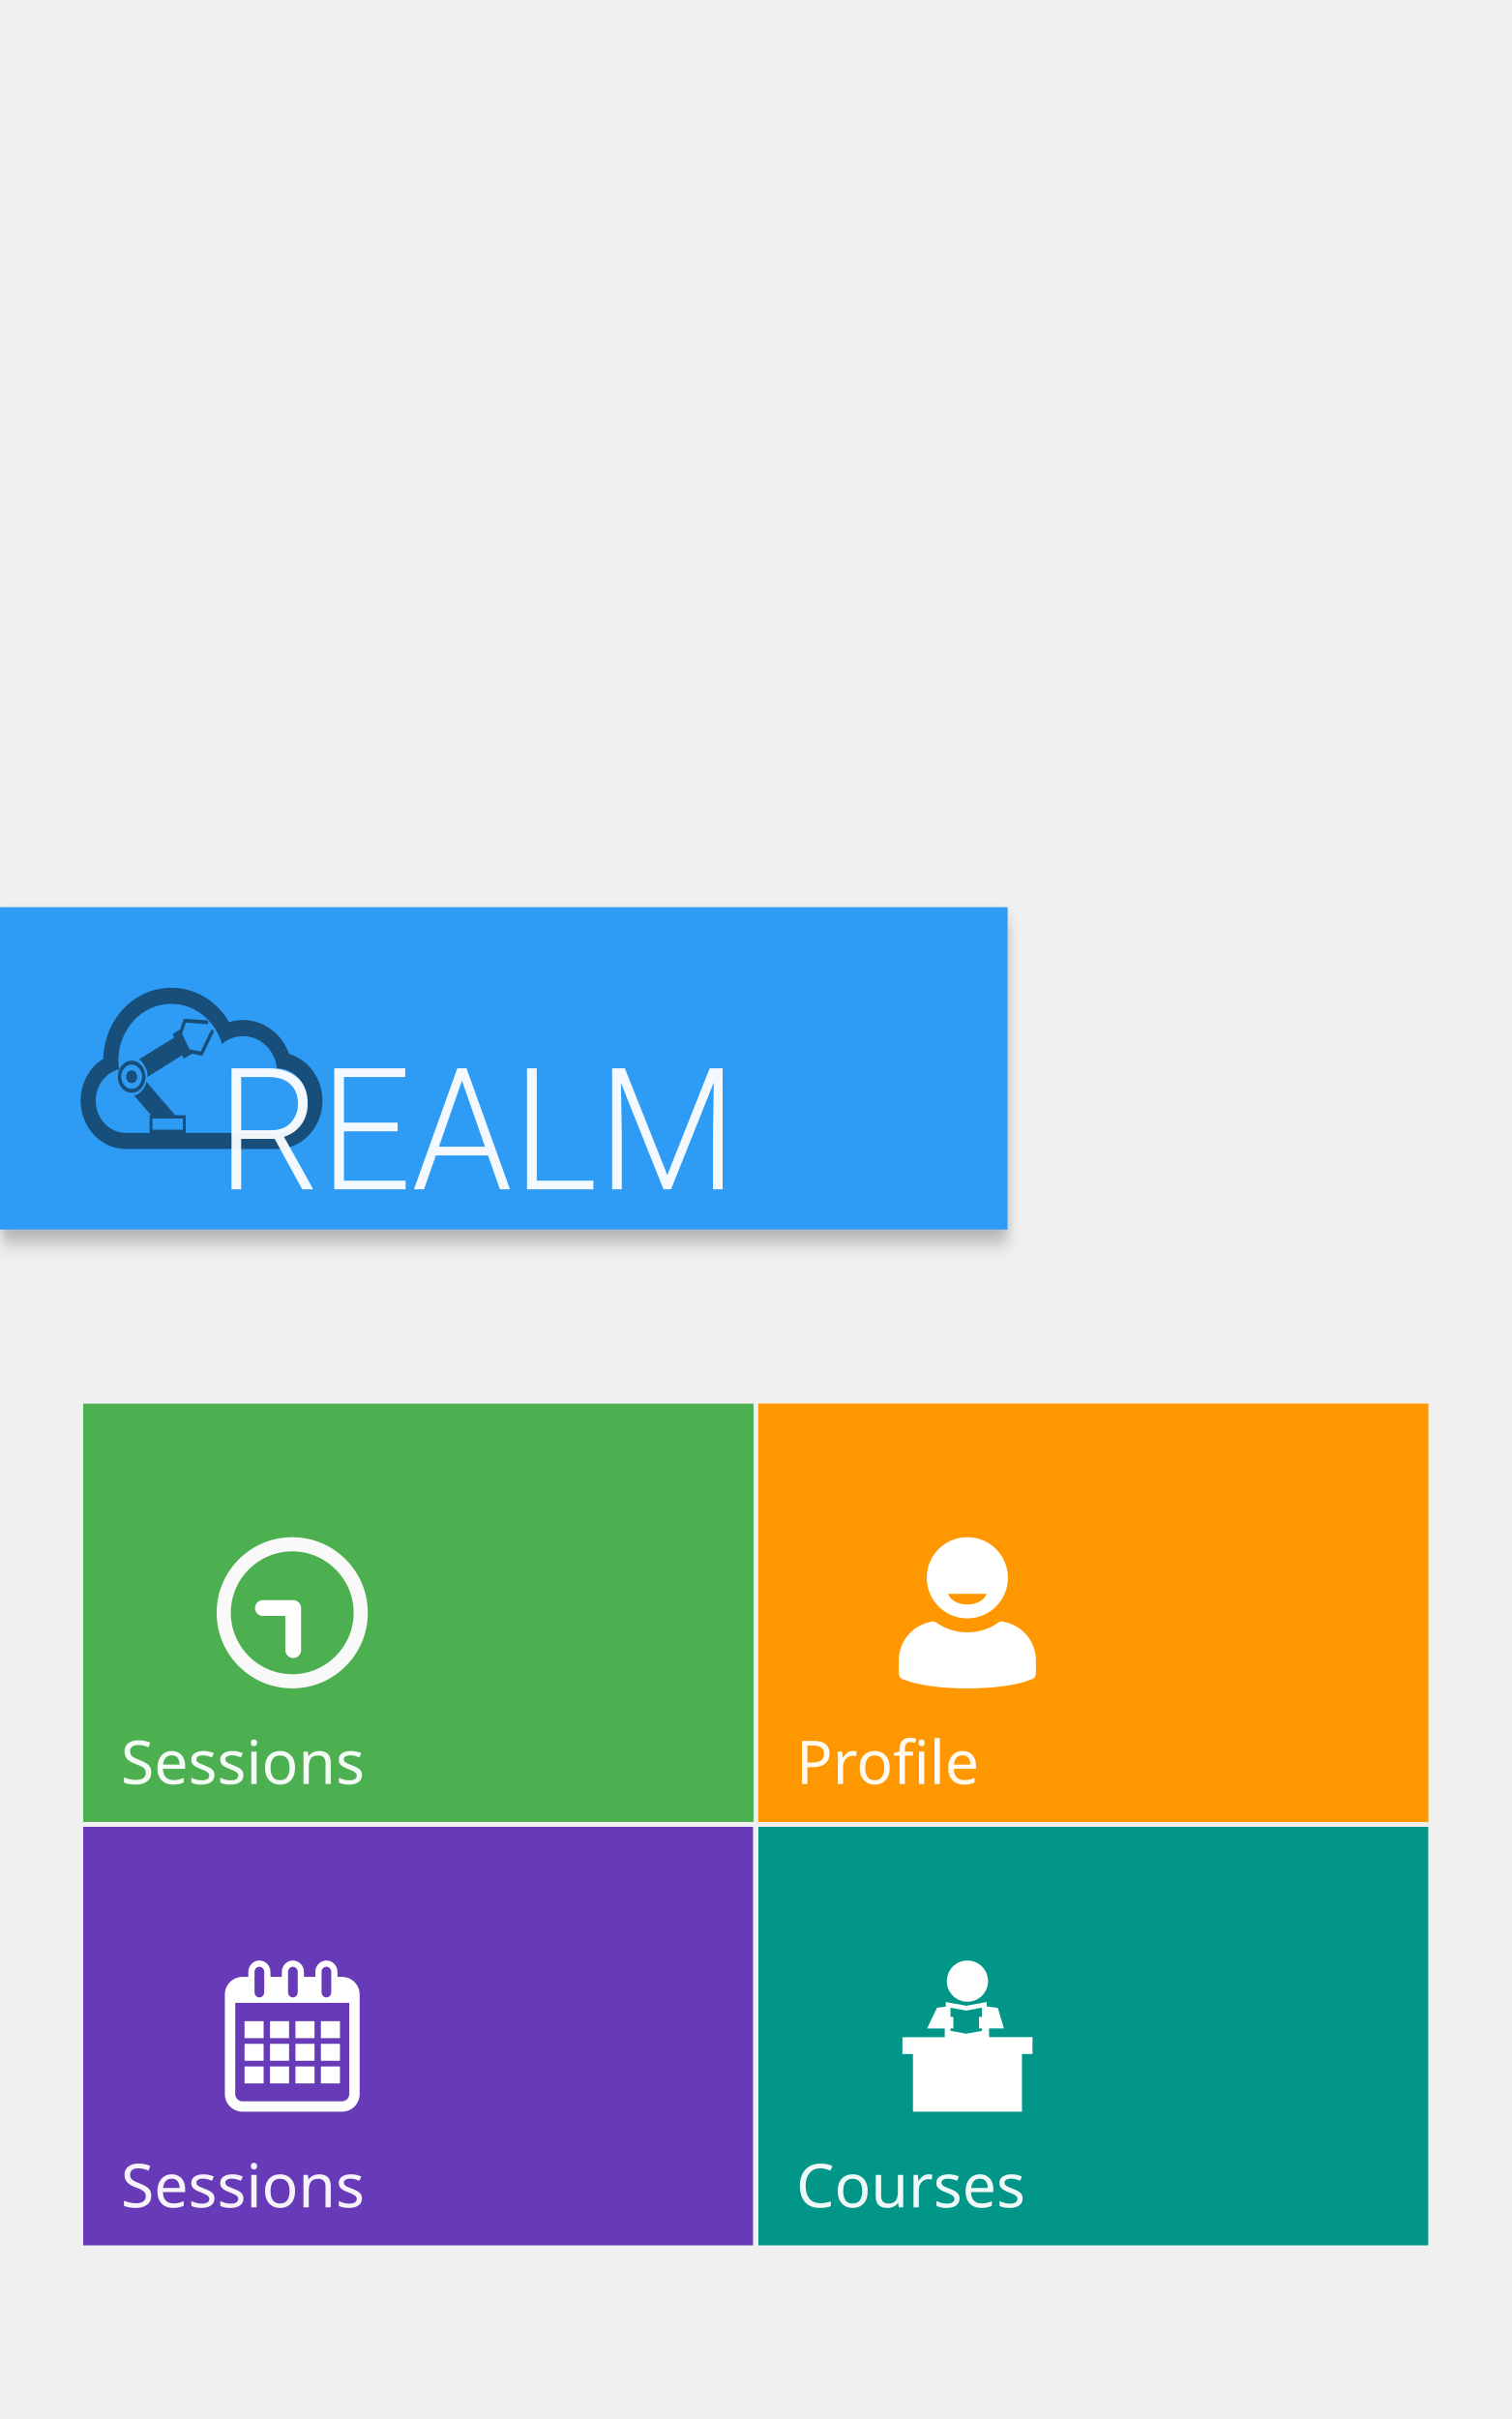
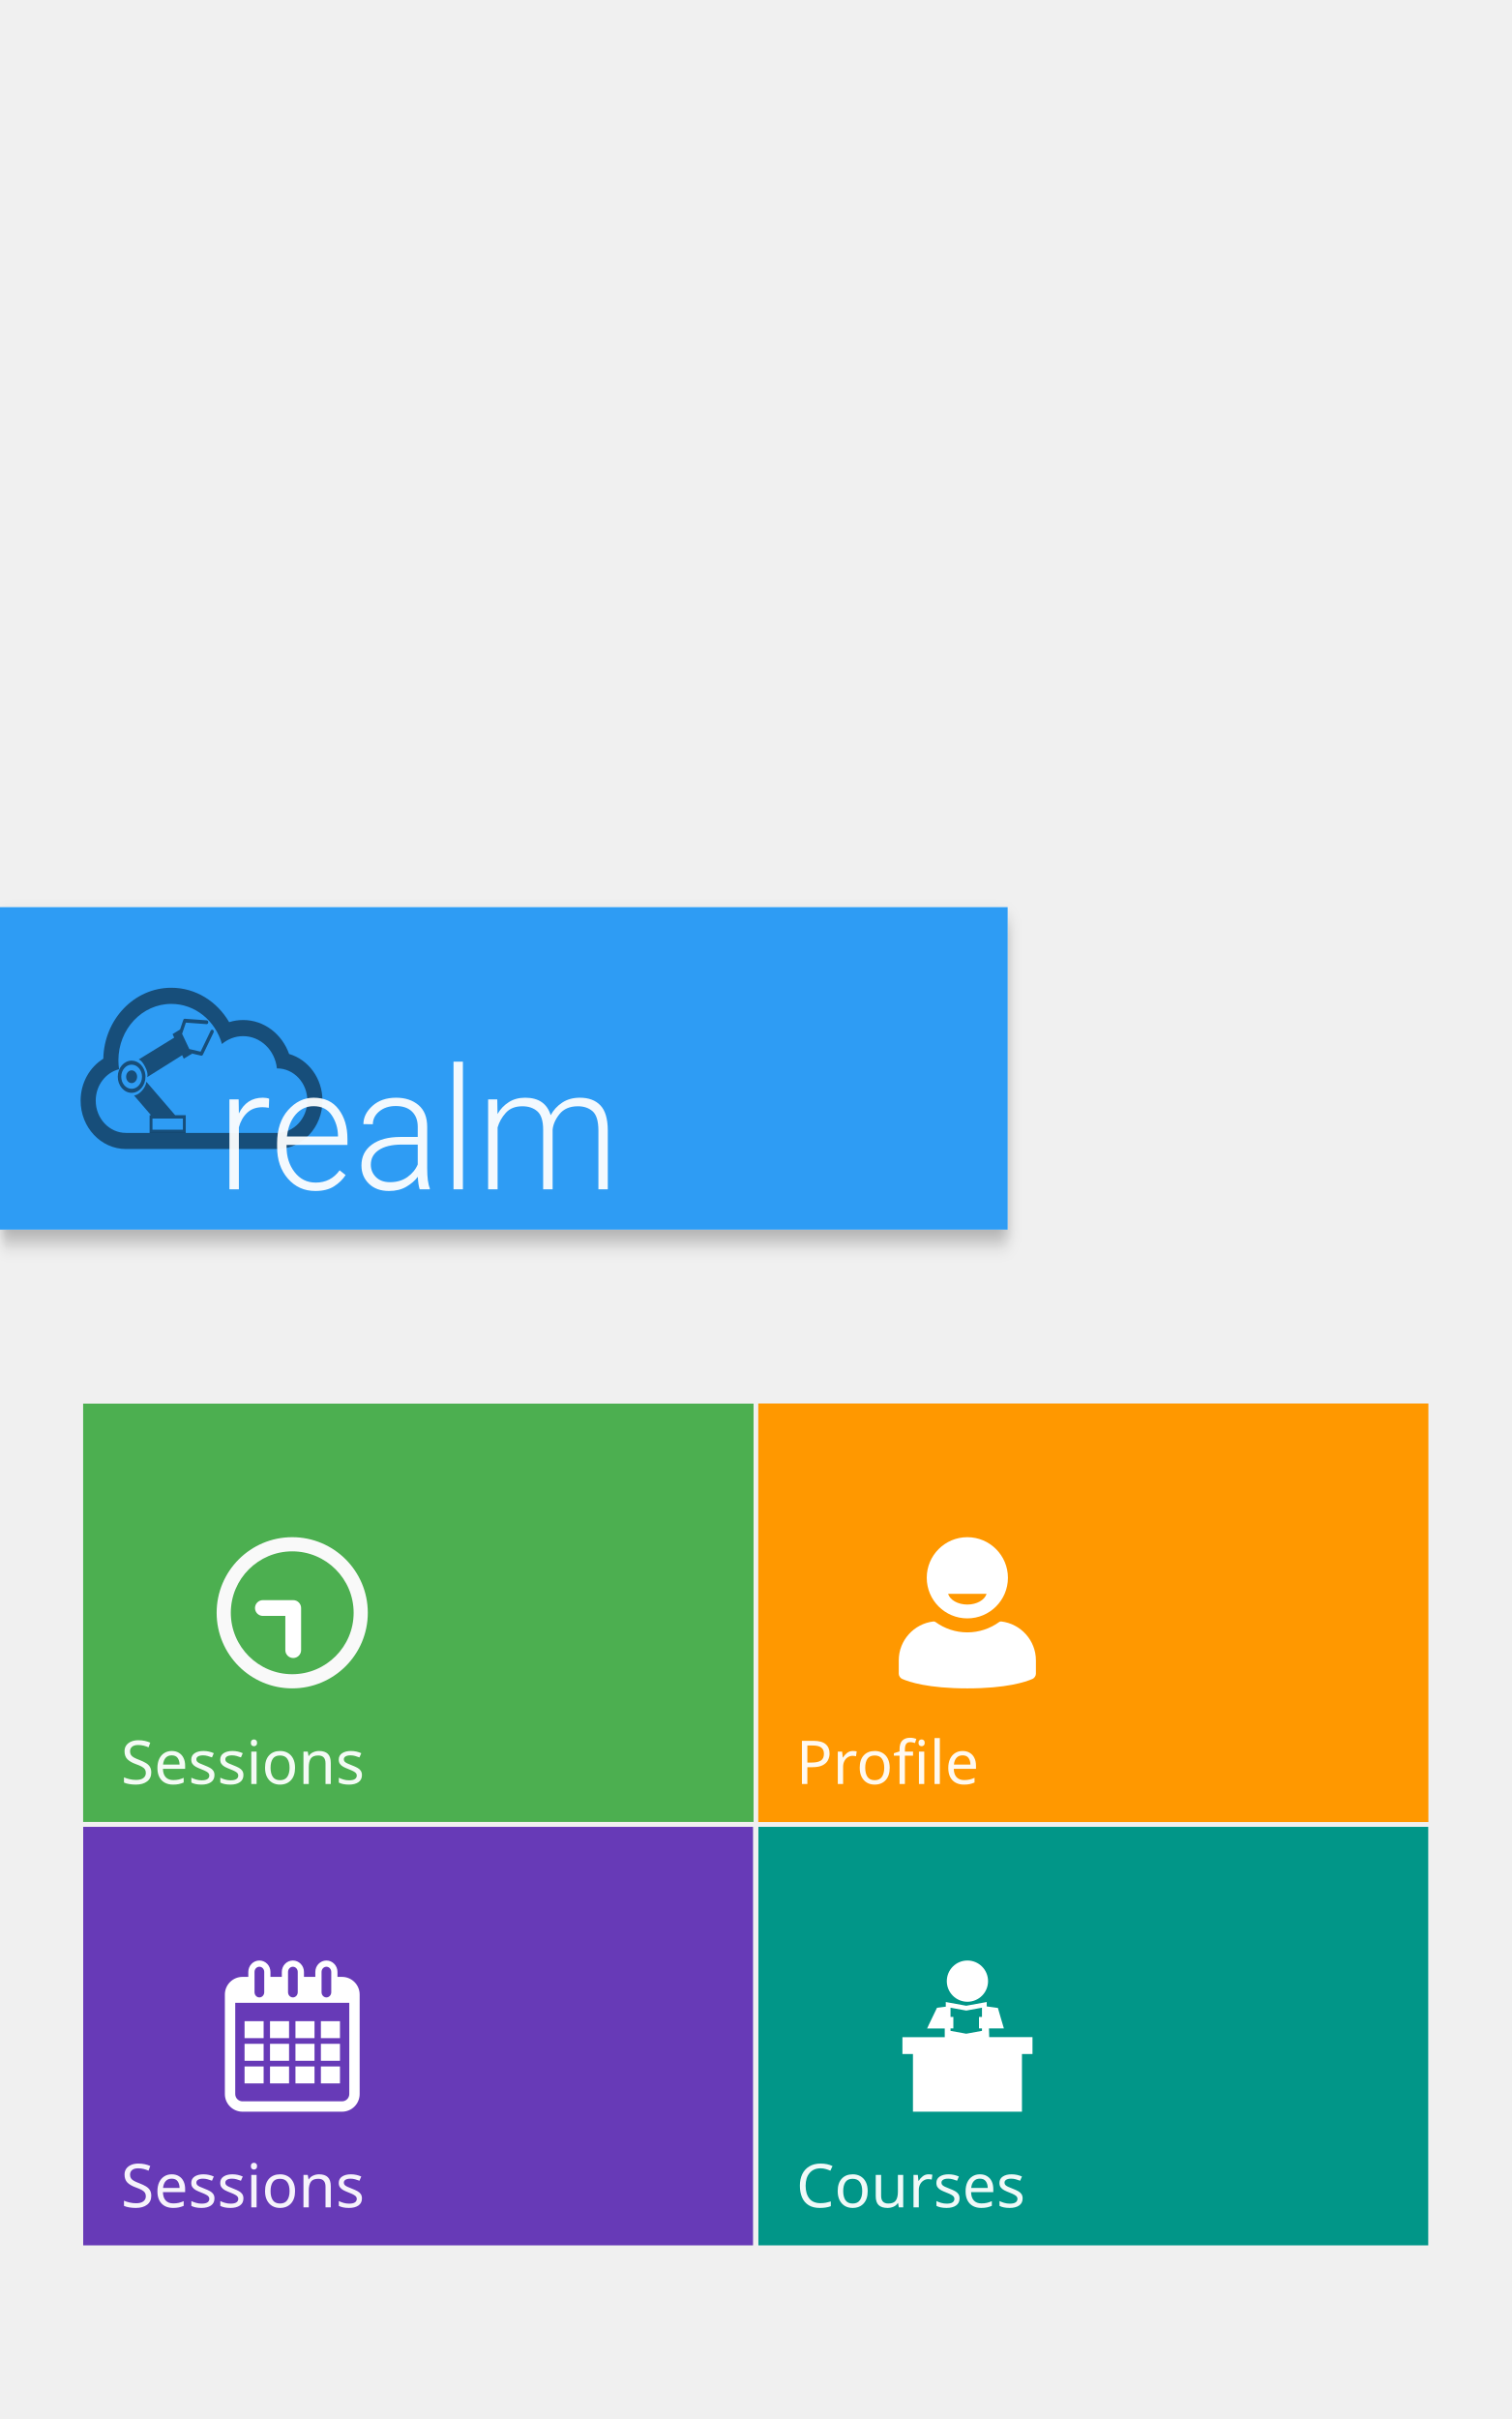
<svg xmlns="http://www.w3.org/2000/svg" width="600" height="960" id="svg2" version="1.1">
  <defs id="defs4">
    <filter id="filter4358" color-interpolation-filters="sRGB">
      <feGaussianBlur stdDeviation="3.64" id="feGaussianBlur4360" />
    </filter>
  </defs>
  <g id="layer1" transform="translate(0,-92.36218)">
    <g transform="translate(-0.235483,92.36218)" style="display:inline;enable-background:new" id="g5261">
      <g transform="matrix(0.6666855,0,0,1,0.224165,360)" id="g4362">
        <rect style="fill:#000000;fill-opacity:0.259;stroke:none;filter:url(#filter4358)" id="rect4352" width="600" height="128" x="0" y="5" />
        <rect y="0" x="0" height="128" width="600" id="rect4354" style="fill:#ffffff;fill-opacity:1;stroke:none" />
        <rect style="fill:#2196f3;fill-opacity:0.941;stroke:none" id="rect4356" width="600" height="128" x="0" y="0" />
      </g>
      <g id="g5238" transform="translate(28.14415,417)">
        <g id="g5191" transform="matrix(0.9988725,0,0,0.9988725,-5.263067,-33.82963)">
          <g id="g3-6" transform="matrix(0.6641603,0,0,0.7720672,21.95289,19.14967)">
            <g id="g5-1">
              <path d="m 20.378,34.999 c 0,0 -0.05,2.061 -2.51,4.513 -2.46,2.454 -4.833,2.577 -4.833,2.577 L 23.17,52.226 h -0.841 v 9.176 H 43.954 V 52.226 H 37.608 L 20.378,34.999 z m 21.867,24.69 H 24.04 v -5.751 h 18.206 v 5.751 z" id="path7-8" style="opacity:0.5" />
            </g>
            <g id="g9-9">
              <circle cx="11.572" cy="32.433" r="3.284" id="circle11-2" d="m 14.856,32.433 c 0,1.814 -1.47,3.284 -3.284,3.284 -1.814,0 -3.284,-1.47 -3.284,-3.284 0,-1.814 1.47,-3.284 3.284,-3.284 1.814,0 3.284,1.47 3.284,3.284 z" style="opacity:0.5" />
            </g>
            <g id="g13-7">
              <path d="m 19.856,32.433 c 0,-0.285 -0.014,-0.566 -0.042,-0.844 -0.432,-4.243 -3.974,-7.44 -8.243,-7.44 -4.569,0 -8.284,3.715 -8.284,8.284 0,4.567 3.715,8.283 8.284,8.283 4.571,0 8.285,-3.716 8.285,-8.283 z m -8.284,6.214 c -3.426,0 -6.213,-2.787 -6.213,-6.215 0,-3.428 2.787,-6.215 6.213,-6.215 3.428,0 6.215,2.787 6.215,6.215 0,3.428 -2.787,6.215 -6.215,6.215 z" id="path15-9" style="opacity:0.5" />
            </g>
            <g id="g17-5">
              <path d="M 60.213,8.344 C 59.921,8.179 59.551,8.179 59.254,8.346 59.098,8.435 58.969,8.566 58.885,8.72 l -6.045,10.811 -6.753,-1.347 -4.319,-7.831 2.269,-5.762 12.347,0.771 0.09,0.003 c 0.15,0 0.304,-0.036 0.445,-0.111 C 57.222,5.092 57.415,4.792 57.434,4.453 57.452,4.19 57.366,3.941 57.194,3.744 57.021,3.549 56.783,3.433 56.522,3.415 L 43.399,2.598 c -0.422,0 -0.765,0.231 -0.916,0.616 l -1.94,4.919 0,0 -4.467,2.361 0.961,1.824 -21.249,11.239 c 0,0 1.609,0.055 3.84,3.727 2.231,3.674 1.213,5.379 1.213,5.379 l 20.972,-11.323 0.961,1.82 3.892,-2.061 0.995,-0.396 -0.199,-0.255 5.693,1.136 c 0.064,0.014 0.132,0.021 0.195,0.021 0.354,0 0.68,-0.192 0.848,-0.498 L 60.59,9.672 c 0.26,-0.47 0.091,-1.067 -0.377,-1.328 z" id="path19-4" style="opacity:0.5" />
            </g>
          </g>
          <g id="g5186">
            <path style="opacity:0.5" id="path3050-3" d="M 92.216,35.148 C 89.435,27.264 82.299,21.654 73.938,21.654 c -1.925,0 -3.784,0.298 -5.544,0.852 -4.763,-8.204 -13.278,-13.667 -22.988,-13.667 -14.732,0 -26.709,12.571 -27.024,28.201 -5.388,3.329 -9.016,9.547 -9.016,16.649 0,10.61 8.07,19.222 18.02,19.222 h 60.068 c 9.947,0 18.02,-8.627 18.02,-19.222 0,-8.861 -5.616,-16.316 -13.257,-18.543 z m -4.754,31.357 H 27.376 c -6.616,0 -12.005,-5.738 -12.005,-12.814 0,-6.064 3.958,-11.155 9.268,-12.481 -0.168,-1.15 -0.258,-2.332 -0.258,-3.537 0,-12.385 9.413,-22.425 21.024,-22.425 9.497,0 17.522,6.718 20.129,15.938 2.31,-1.957 5.223,-3.124 8.403,-3.124 6.956,0 12.689,5.606 13.434,12.814 h 0.09 c 6.616,0 12.005,5.738 12.005,12.814 0,7.064 -5.373,12.814 -12.005,12.814 z" />
            <text transform="scale(0.9738479,1.026854)" id="text2994-3" y="86.604" x="65.326" style="font-size:65.876px;font-style:normal;font-variant:normal;font-weight:200;font-stretch:normal;line-height:125%;letter-spacing:0px;word-spacing:0px;fill:#ffffff;fill-opacity:0.941;stroke:none;font-family:Roboto;-inkscape-font-specification:Roboto" xml:space="preserve">
-               <tspan y="86.604" x="65.326" id="tspan2996-4" style="font-size:65.876px;font-style:normal;font-variant:normal;font-weight:300;font-stretch:normal;text-align:start;line-height:125%;writing-mode:lr-tb;text-anchor:start;fill:#ffffff;fill-opacity:0.941;font-family:Roboto;-inkscape-font-specification:Roboto Light">REALM</tspan>
+               <tspan y="86.604" x="65.326" id="tspan2996-4" style="font-size:65.876px;font-style:normal;font-variant:normal;font-weight:300;font-stretch:normal;text-align:start;line-height:125%;writing-mode:lr-tb;text-anchor:start;fill:#ffffff;fill-opacity:0.941;font-family:Roboto;-inkscape-font-specification:Roboto Light">realm</tspan>
            </text>
          </g>
        </g>
      </g>
    </g>
    <rect y="196" x="32" height="168" width="168" id="rect4488" style="fill:#000000;fill-opacity:0;stroke:none" transform="translate(0,452.3622)" />
    <rect y="649.362" x="301" height="166.089" width="266" id="rect5274" style="fill:#ff9800;fill-opacity:1;stroke:none" />
    <rect style="fill:#673ab7;fill-opacity:1;stroke:none" id="rect5276" width="265.89" height="166.089" x="33.027" y="817.362" />
    <rect y="817.362" x="301.047" height="166.089" width="265.892" id="rect5278" style="fill:#009688;fill-opacity:0.995;stroke:none" />
    <path d="m 383.987,734.629 c 8.898,0 16.111,-7.213 16.111,-16.111 0,-8.898 -7.213,-16.111 -16.111,-16.111 -8.898,0 -16.111,7.213 -16.111,16.111 0,8.898 7.213,16.111 16.111,16.111 z m 7.635,-9.734 c -0.733,2.423 -3.872,4.245 -7.635,4.245 -3.763,0 -6.902,-1.822 -7.635,-4.245 h 15.27 z m 19.587,26.401 v 5.311 c 0,0.787 -0.58,1.702 -1.299,2.022 -2.787,1.24 -10.389,3.778 -25.924,3.778 -15.534,0 -23.137,-2.538 -25.924,-3.778 -0.719,-0.32 -1.299,-1.235 -1.299,-2.022 v -5.311 c 0,-7.958 6.059,-14.56 13.791,-15.444 0.235,-0.027 0.583,0.074 0.775,0.212 3.565,2.581 7.929,4.121 12.657,4.121 4.727,0 9.092,-1.54 12.657,-4.121 0.192,-0.139 0.54,-0.239 0.775,-0.212 7.732,0.884 13.791,7.486 13.791,15.444 z" id="path5346" style="fill:#ffffff" />
    <g id="g5416" transform="matrix(1.882707,0,0,1.882707,358.2188,870.4069)" style="fill:#ffffff">
      <circle cx="13.706" cy="4.348" r="4.348" id="circle5418" d="m 18.054,4.348 c 0,2.401 -1.947,4.348 -4.348,4.348 C 11.305,8.696 9.358,6.749 9.358,4.348 9.358,1.947 11.305,0 13.706,0 c 2.401,0 4.348,1.947 4.348,4.348 z" style="fill:#ffffff" />
      <path d="m 18.298,16.155 -0.052,-1.836 h 3.148 L 20.679,11.896 20.132,9.999 17.772,9.676 V 8.75 L 13.457,9.536 9.141,8.75 V 9.73 L 7.289,9.967 5.462,13.757 H 5.474 L 5.206,14.32 h 3.718 v 1.836 H 0 v 3.56 H 2.221 V 31.869 H 25.202 V 19.715 h 2.221 v -3.56 h -9.125 z m -1.526,-4.259 h -0.628 v 2.423 h 0.628 v 0.508 l -3.315,0.604 -3.315,-0.604 v -0.508 h 0.597 V 11.896 H 10.142 V 9.949 l 3.315,0.603 3.315,-0.603 v 1.947 z" id="path5420" style="fill:#ffffff" />
    </g>
    <g id="g5422" transform="matrix(3.137846,0,0,3.137846,96,808.3632)" />
    <g id="g5424" transform="matrix(3.137846,0,0,3.137846,96,808.3632)" />
    <g id="g5426" transform="matrix(3.137846,0,0,3.137846,96,808.3632)" />
    <g id="g5428" transform="matrix(3.137846,0,0,3.137846,96,808.3632)" />
    <g id="g5430" transform="matrix(3.137846,0,0,3.137846,96,808.3632)" />
    <g id="g5432" transform="matrix(3.137846,0,0,3.137846,96,808.3632)" />
    <g id="g5434" transform="matrix(3.137846,0,0,3.137846,96,808.3632)" />
    <g id="g5436" transform="matrix(3.137846,0,0,3.137846,96,808.3632)" />
    <g id="g5438" transform="matrix(3.137846,0,0,3.137846,96,808.3632)" />
    <g id="g5440" transform="matrix(3.137846,0,0,3.137846,96,808.3632)" />
    <g id="g5442" transform="matrix(3.137846,0,0,3.137846,96,808.3632)" />
    <g id="g5444" transform="matrix(3.137846,0,0,3.137846,96,808.3632)" />
    <g id="g5446" transform="matrix(3.137846,0,0,3.137846,96,808.3632)" />
    <g id="g5448" transform="matrix(3.137846,0,0,3.137846,96,808.3632)" />
    <g id="g5450" transform="matrix(3.137846,0,0,3.137846,96,808.3632)" />
    <g transform="matrix(1.646226,0,0,1.646226,74.85775,859.252)" id="g5570" style="fill:#ffffff">
      <path d="M 37,10.724 H 35.902 V 9.526 c 0,-1.517 -1.197,-2.75 -2.67,-2.75 -1.473,0 -2.67,1.233 -2.67,2.75 v 1.197 h -2.74 V 9.526 c 0,-1.517 -1.197,-2.75 -2.67,-2.75 -1.473,0 -2.67,1.233 -2.67,2.75 v 1.197 h -2.74 V 9.526 c 0,-1.517 -1.197,-2.75 -2.67,-2.75 -1.473,0 -2.67,1.233 -2.67,2.75 v 1.197 H 13 c -2.343,0 -4.25,1.907 -4.25,4.25 v 24 c 0,2.343 1.907,4.25 4.25,4.25 h 24 c 2.344,0 4.25,-1.907 4.25,-4.25 v -24 c 0,-2.342 -1.906,-4.249 -4.25,-4.249 z M 32.063,9.526 c 0,-0.689 0.525,-1.25 1.17,-1.25 0.645,0 1.17,0.561 1.17,1.25 v 4.896 c 0,0.689 -0.525,1.25 -1.17,1.25 -0.645,0 -1.17,-0.561 -1.17,-1.25 V 9.526 z m -8.081,0 c 0,-0.689 0.525,-1.25 1.17,-1.25 0.645,0 1.17,0.561 1.17,1.25 v 4.896 c 0,0.689 -0.525,1.25 -1.17,1.25 -0.645,0 -1.17,-0.561 -1.17,-1.25 V 9.526 z m -8.08,0 c 0,-0.689 0.525,-1.25 1.17,-1.25 0.645,0 1.17,0.561 1.17,1.25 v 4.896 c 0,0.689 -0.525,1.25 -1.17,1.25 -0.645,0 -1.17,-0.561 -1.17,-1.25 V 9.526 z M 38.75,38.974 c 0,0.965 -0.785,1.75 -1.75,1.75 H 13 c -0.965,0 -1.75,-0.785 -1.75,-1.75 v -22 h 27.5 v 22 z" id="path5572" style="fill:#ffffff" />
      <rect x="13.5" y="21.402" width="4.595" height="4.088" id="rect5574" style="fill:#ffffff" />
      <rect x="19.634" y="21.402" width="4.596" height="4.088" id="rect5576" style="fill:#ffffff" />
      <rect x="25.771" y="21.402" width="4.595" height="4.088" id="rect5578" style="fill:#ffffff" />
      <rect x="31.904" y="21.402" width="4.596" height="4.088" id="rect5580" style="fill:#ffffff" />
      <rect x="13.5" y="26.86" width="4.595" height="4.086" id="rect5582" style="fill:#ffffff" />
      <rect x="19.634" y="26.86" width="4.596" height="4.086" id="rect5584" style="fill:#ffffff" />
      <rect x="25.771" y="26.86" width="4.595" height="4.086" id="rect5586" style="fill:#ffffff" />
      <rect x="31.904" y="26.86" width="4.596" height="4.086" id="rect5588" style="fill:#ffffff" />
      <rect x="13.5" y="32.316" width="4.595" height="4.086" id="rect5590" style="fill:#ffffff" />
      <rect x="19.634" y="32.316" width="4.596" height="4.086" id="rect5592" style="fill:#ffffff" />
      <rect x="25.771" y="32.316" width="4.595" height="4.086" id="rect5594" style="fill:#ffffff" />
      <rect x="31.904" y="32.316" width="4.596" height="4.086" id="rect5596" style="fill:#ffffff" />
    </g>
    <flowRoot xml:space="preserve" id="flowRoot5661" style="font-size:24px;font-style:normal;font-weight:normal;line-height:125%;letter-spacing:0px;word-spacing:0px;fill:#000000;fill-opacity:1;stroke:none;font-family:Sans">
      <flowRegion id="flowRegion5663">
        <rect id="rect5665" width="233.571" height="185.714" x="35.714" y="310.714" style="font-size:24px" />
      </flowRegion>
      <flowPara id="flowPara5667" />
    </flowRoot>
    <g id="g6311">
      <rect y="649.407" x="33" height="166" width="266.125" id="rect5272" style="fill:#4caf50;fill-opacity:1;stroke:none" />
      <g id="g5294" transform="matrix(0.4695056,0,0,0.4695056,85.96432,702.4069)">
        <path style="fill:#f9f9f9" id="path5296" d="M 63.973,0 C 28.682,0 0.076,28.61 0.076,63.897 c 0,35.287 28.606,63.897 63.897,63.897 35.287,0 63.897,-28.61 63.897,-63.897 C 127.871,28.61 99.26,0 63.973,0 z m 0,115.82 c -28.632,0 -51.923,-23.291 -51.923,-51.923 0,-28.632 23.291,-51.923 51.923,-51.923 28.632,0 51.923,23.291 51.923,51.923 0,28.632 -23.291,51.923 -51.923,51.923 z" />
        <path style="fill:#ffffff" id="path5298" d="m 39.163,66.549 h 18.979 v 28.917 c 0,3.677 2.991,6.669 6.668,6.669 3.677,0 6.669,-2.992 6.669,-6.669 V 59.88 c 0,-3.677 -2.992,-6.669 -6.669,-6.669 H 39.163 c -3.677,0 -6.669,2.992 -6.669,6.669 0,3.677 2.992,6.669 6.669,6.669 z" />
      </g>
      <text id="text5669" y="800.362" x="48" style="font-size:40px;font-style:normal;font-weight:normal;line-height:125%;letter-spacing:0px;word-spacing:0px;fill:#ffffff;fill-opacity:0.941;stroke:none;font-family:Sans" xml:space="preserve">
        <tspan style="font-size:24px;fill:#ffffff;fill-opacity:0.941;font-family:Roboto Th;-inkscape-font-specification:Roboto Th" y="800.362" x="48" id="tspan5671">Sessions</tspan>
      </text>
    </g>
    <text id="text5675" y="968.362" x="48" style="font-size:40px;font-style:normal;font-weight:normal;line-height:125%;letter-spacing:0px;word-spacing:0px;fill:#ffffff;fill-opacity:0.941;stroke:none;font-family:Sans" xml:space="preserve">
      <tspan style="font-size:24px;fill:#ffffff;fill-opacity:0.941;font-family:Roboto Th;-inkscape-font-specification:Roboto Th" y="968.362" x="48" id="tspan5677">Sessions</tspan>
    </text>
    <text id="text5679" y="800.362" x="316" style="font-size:40px;font-style:normal;font-weight:normal;line-height:125%;letter-spacing:0px;word-spacing:0px;fill:#ffffff;fill-opacity:0.941;stroke:none;font-family:Sans" xml:space="preserve">
      <tspan style="font-size:24px;fill:#ffffff;fill-opacity:0.941;font-family:Roboto Th;-inkscape-font-specification:Roboto Th" y="800.362" x="316" id="tspan5681">Profile</tspan>
    </text>
    <text xml:space="preserve" style="font-size:40px;font-style:normal;font-weight:normal;line-height:125%;letter-spacing:0px;word-spacing:0px;fill:#ffffff;fill-opacity:0.941;stroke:none;font-family:Sans" x="316.047" y="968.362" id="text5683">
      <tspan id="tspan5685" x="316.047" y="968.362" style="font-size:24px;fill:#ffffff;fill-opacity:0.941;font-family:Roboto Th;-inkscape-font-specification:Roboto Th">Courses</tspan>
    </text>
  </g>
</svg>
